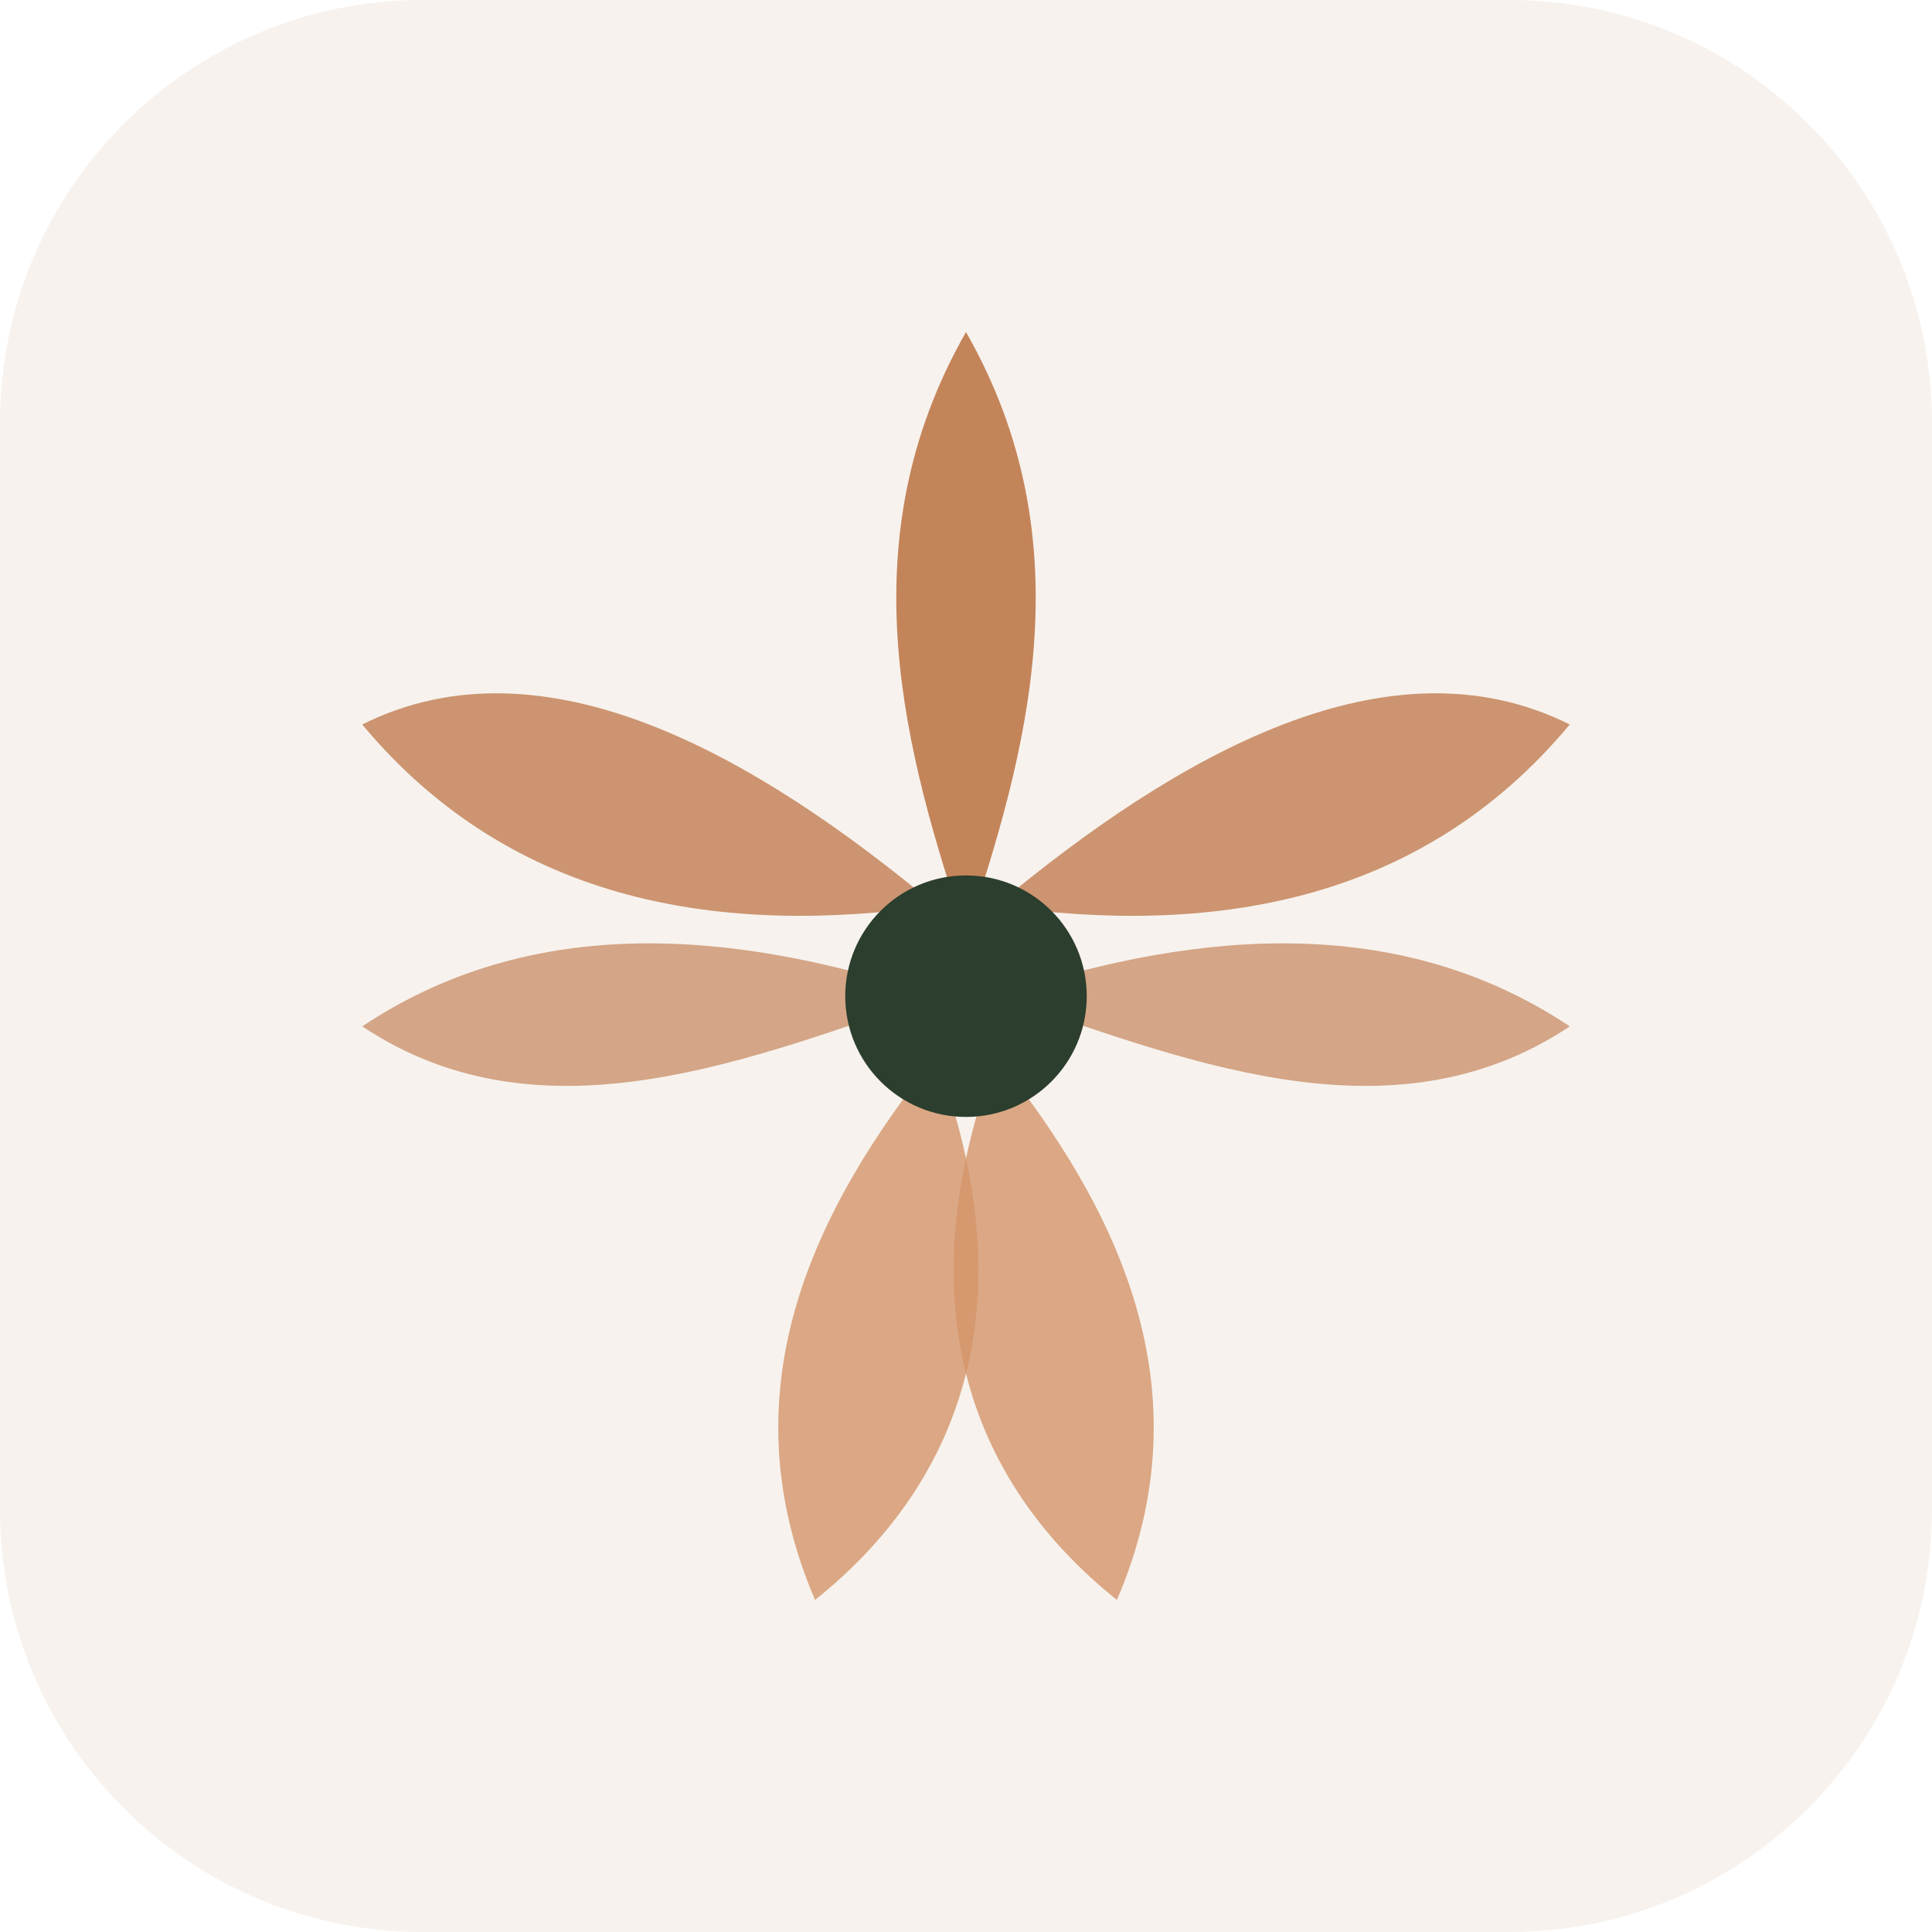
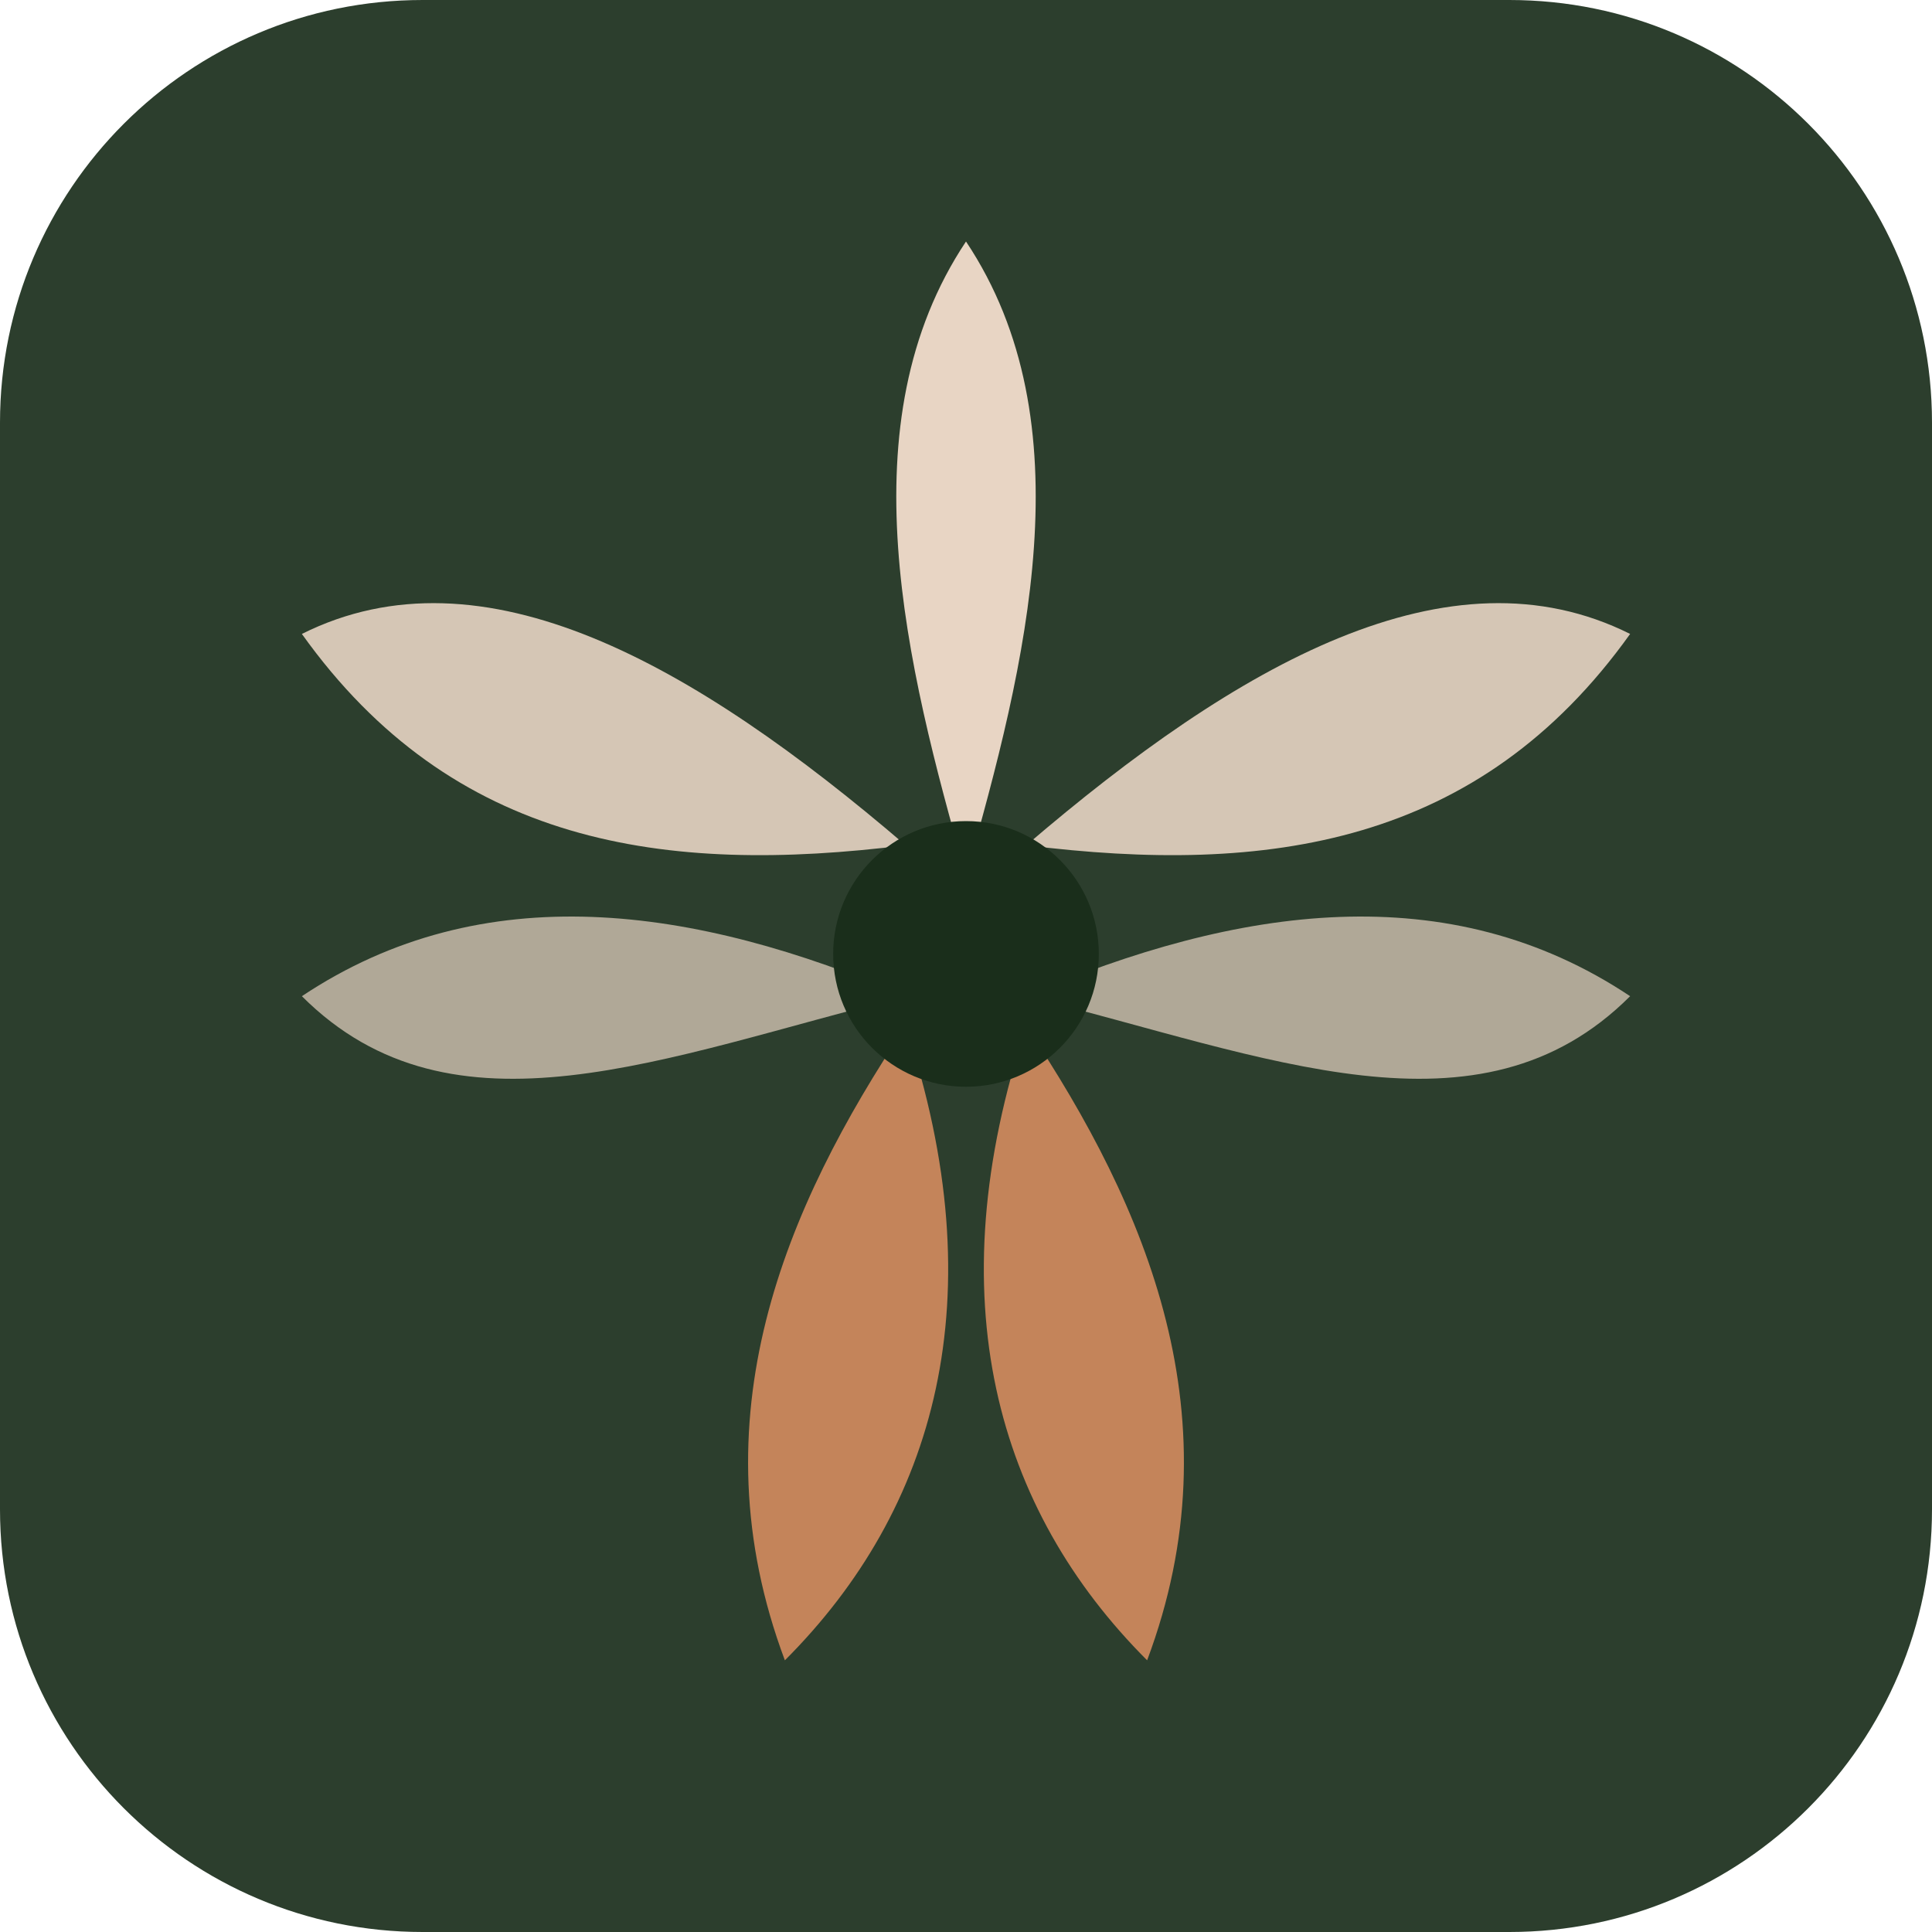
<svg xmlns="http://www.w3.org/2000/svg" viewBox="0 0 32 32">
-   <rect width="32" height="32" rx="7" fill="#F7F2ED" />
-   <path d="M16 15.5 C15 12.5 14 9 16 5.5 C18 9 17 12.5 16 15.5Z" fill="#C4845A" />
-   <path d="M16.5 15 C19.5 12.5 23 10.5 26 12 C23.5 15 20 15.5 16.5 15Z" fill="#C4845A" opacity=".85" />
-   <path d="M15.5 15 C12.5 12.5 9 10.5 6 12 C8.5 15 12 15.5 15.5 15Z" fill="#C4845A" opacity=".85" />
-   <path d="M16.5 16.5 C19.5 15.5 23 15 26 17 C23 19 19.5 17.5 16.5 16.5Z" fill="#C4845A" opacity=".7" />
-   <path d="M15.5 16.5 C12.5 15.5 9 15 6 17 C9 19 12.5 17.5 15.5 16.5Z" fill="#C4845A" opacity=".7" />
-   <path d="M16.5 17.5 C18.5 20 20 23 18.5 26.5 C16 24.5 15 21.5 16.5 17.5Z" fill="#D4956A" opacity=".8" />
-   <path d="M15.5 17.5 C13.5 20 12 23 13.5 26.5 C16 24.5 17 21.5 15.5 17.5Z" fill="#D4956A" opacity=".8" />
-   <circle cx="16" cy="16.5" r="2" fill="#2C3E2D" />
+   <rect width="32" height="32" rx="7" fill="#2C3E2D" />
+   <path d="M16 14.5 C15 11 14 7 16 4 C18 7 17 11 16 14.5Z" fill="#E8D5C4" />
+   <path d="M17 14 C20.5 11 24 9 27 10.5 C24.5 14 21 14.5 17 14Z" fill="#E8D5C4" opacity=".9" />
+   <path d="M15 14 C11.5 11 8 9 5 10.5 C7.5 14 11 14.5 15 14Z" fill="#E8D5C4" opacity=".9" />
+   <path d="M17 16.5 C20.5 15 24 14.5 27 16.5 C24.5 19 21 17.5 17 16.5Z" fill="#E8D5C4" opacity=".7" />
+   <path d="M15 16.5 C11.5 15 8 14.5 5 16.5 C7.5 19 11 17.5 15 16.5Z" fill="#E8D5C4" opacity=".7" />
+   <path d="M17 17 C19 20 20.5 23.5 19 27.5 C16.5 25 15.5 21.5 17 17Z" fill="#C4845A" />
+   <path d="M15 17 C13 20 11.5 23.5 13 27.5 C15.5 25 16.5 21.5 15 17Z" fill="#C4845A" />
+   <circle cx="16" cy="15.8" r="2.2" fill="#1A2E1B" />
</svg>
